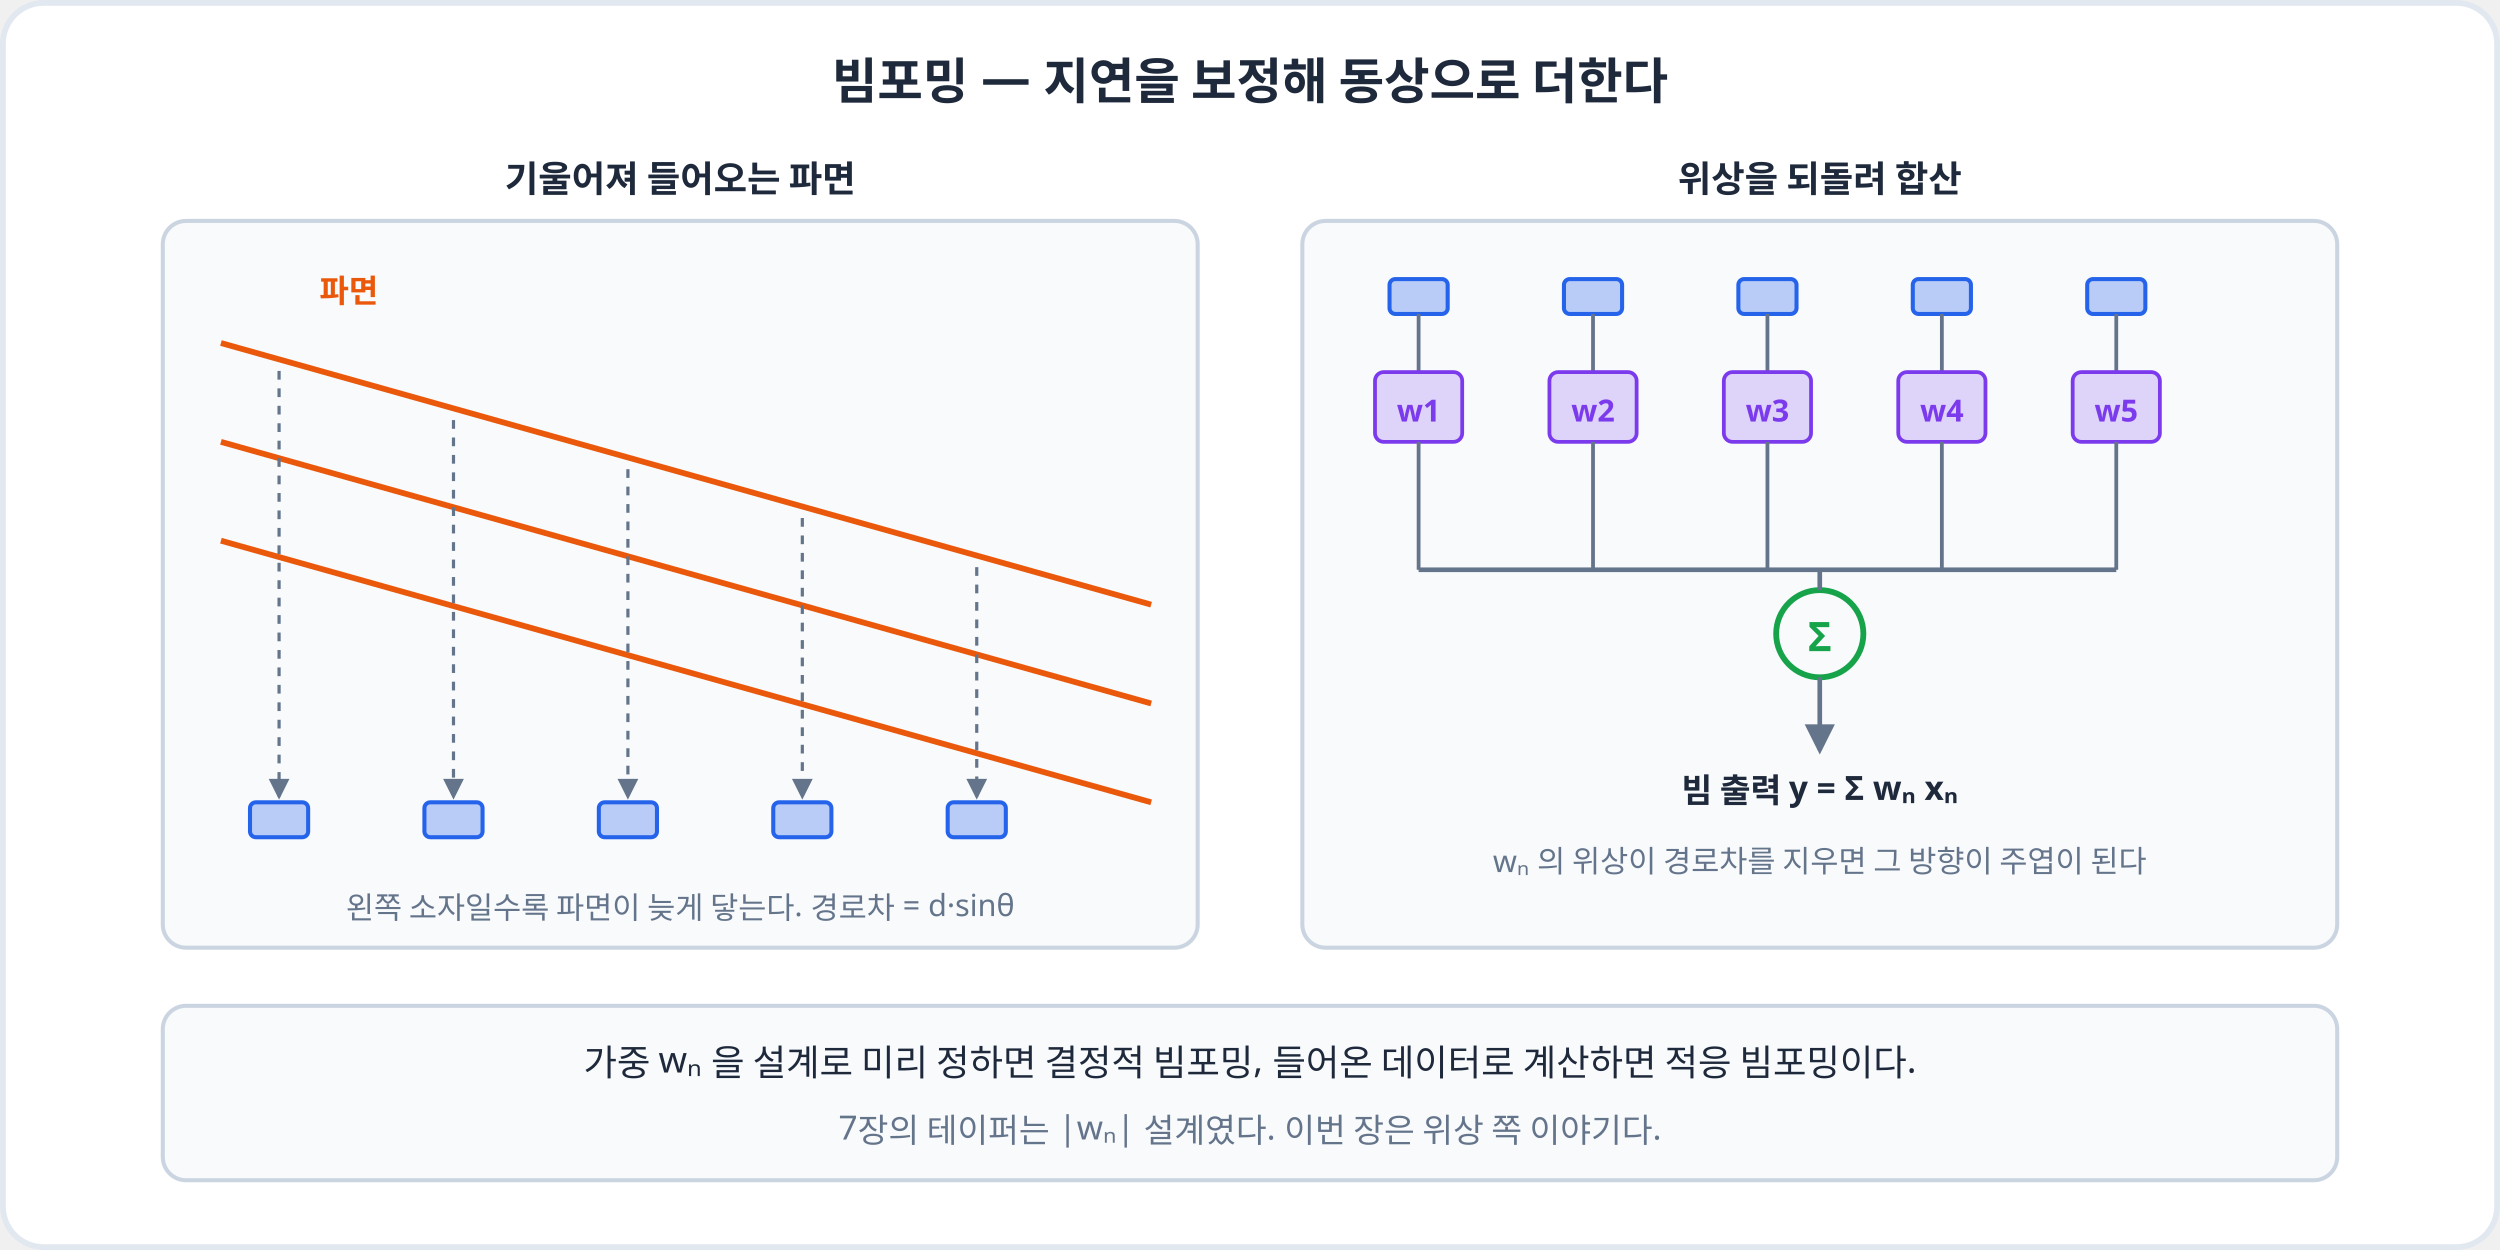
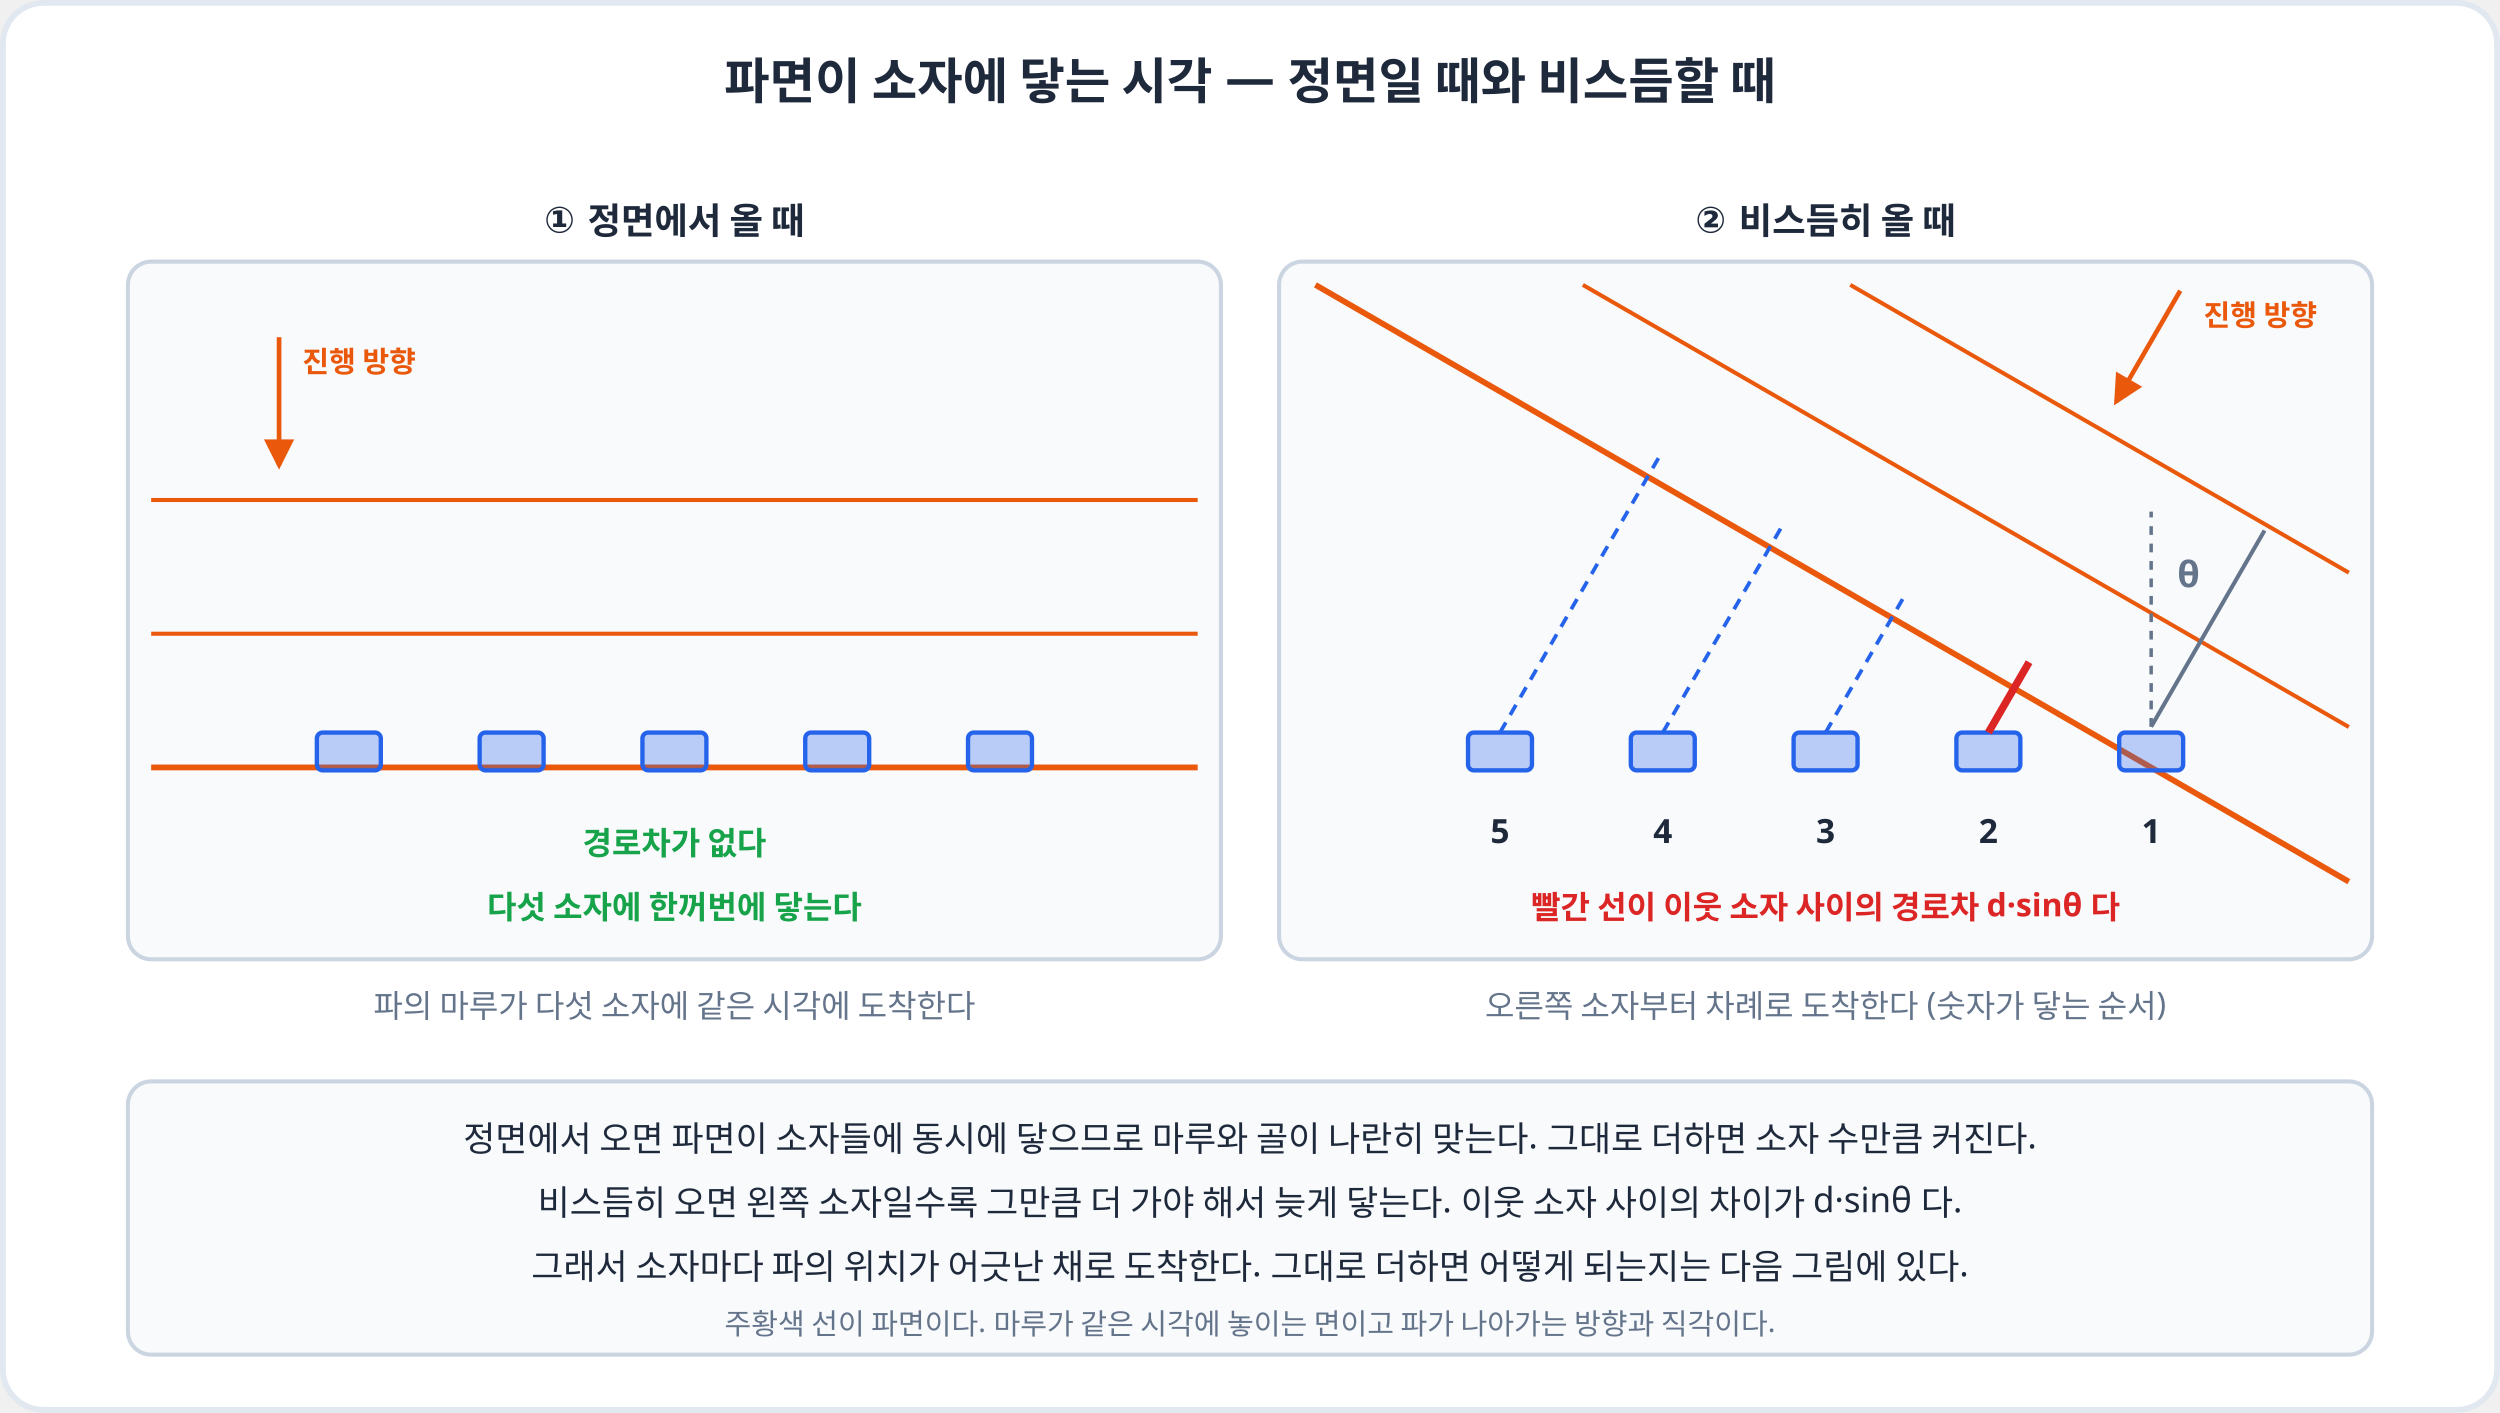
- <svg xmlns="http://www.w3.org/2000/svg" width="2580" height="1290" viewBox="0 0 860 430" font-family="Segoe UI, Malgun Gothic, Apple SD Gothic Neo, sans-serif">
+ <svg xmlns="http://www.w3.org/2000/svg" width="2580" height="1458" viewBox="0 0 860 486" font-family="Segoe UI, Malgun Gothic, Apple SD Gothic Neo, sans-serif">
  <defs>
    <marker id="ar-mute" viewBox="0 0 10 10" refX="8.5" refY="5" markerWidth="6.5" markerHeight="6.5" orient="auto-start-reverse">
      <path d="M0,0 L10,5 L0,10 z" fill="#64748b" />
    </marker>
    <marker id="ar-blue" viewBox="0 0 10 10" refX="8.5" refY="5" markerWidth="6.5" markerHeight="6.5" orient="auto-start-reverse">
      <path d="M0,0 L10,5 L0,10 z" fill="#2563eb" />
    </marker>
    <marker id="ar-orange" viewBox="0 0 10 10" refX="8.5" refY="5" markerWidth="6.5" markerHeight="6.5" orient="auto-start-reverse">
      <path d="M0,0 L10,5 L0,10 z" fill="#ea580c" />
    </marker>
    <marker id="ar-green" viewBox="0 0 10 10" refX="8.5" refY="5" markerWidth="6.5" markerHeight="6.5" orient="auto-start-reverse">
      <path d="M0,0 L10,5 L0,10 z" fill="#16a34a" />
    </marker>
    <marker id="ar-red" viewBox="0 0 10 10" refX="8.5" refY="5" markerWidth="6.5" markerHeight="6.5" orient="auto-start-reverse">
      <path d="M0,0 L10,5 L0,10 z" fill="#dc2626" />
    </marker>
    <marker id="ar-violet" viewBox="0 0 10 10" refX="8.5" refY="5" markerWidth="6.5" markerHeight="6.5" orient="auto-start-reverse">
      <path d="M0,0 L10,5 L0,10 z" fill="#7c3aed" />
    </marker>
    <marker id="ar-axis" viewBox="0 0 10 10" refX="8.5" refY="5" markerWidth="6.5" markerHeight="6.5" orient="auto-start-reverse">
      <path d="M0,0 L10,5 L0,10 z" fill="#94a3b8" />
    </marker>
    <marker id="ar-sky" viewBox="0 0 10 10" refX="8.5" refY="5" markerWidth="6.5" markerHeight="6.5" orient="auto-start-reverse">
      <path d="M0,0 L10,5 L0,10 z" fill="#0284c7" />
    </marker>
  </defs>
-   <rect x="1" y="1" width="858" height="428" rx="14" fill="#ffffff" stroke="#e2e8f0" stroke-width="2" />
-   <text x="430.0" y="34.0" font-size="17" fill="#1e293b" text-anchor="middle" font-weight="700">빔포밍 — 지연을 보정해 동상으로 더한다</text>
-   <rect x="56.0" y="76.0" width="356.0" height="250.0" rx="8" fill="#f8fafc" stroke="#cbd5e1" stroke-width="1.4" />
-   <text x="234.0" y="66.0" font-size="12.5" fill="#1e293b" text-anchor="middle" font-weight="700">기울어져 들어오는 파면</text>
-   <rect x="86.0" y="276.0" width="20.0" height="12.0" rx="2" fill="#2563eb" fill-opacity="0.3" />
-   <rect x="86.0" y="276.0" width="20.0" height="12.0" rx="2" fill="none" stroke="#2563eb" stroke-width="1.4" />
-   <rect x="146.0" y="276.0" width="20.0" height="12.0" rx="2" fill="#2563eb" fill-opacity="0.3" />
-   <rect x="146.0" y="276.0" width="20.0" height="12.0" rx="2" fill="none" stroke="#2563eb" stroke-width="1.4" />
-   <rect x="206.0" y="276.0" width="20.0" height="12.0" rx="2" fill="#2563eb" fill-opacity="0.3" />
-   <rect x="206.0" y="276.0" width="20.0" height="12.0" rx="2" fill="none" stroke="#2563eb" stroke-width="1.4" />
-   <rect x="266.0" y="276.0" width="20.0" height="12.0" rx="2" fill="#2563eb" fill-opacity="0.3" />
-   <rect x="266.0" y="276.0" width="20.0" height="12.0" rx="2" fill="none" stroke="#2563eb" stroke-width="1.4" />
-   <rect x="326.0" y="276.0" width="20.0" height="12.0" rx="2" fill="#2563eb" fill-opacity="0.3" />
-   <rect x="326.0" y="276.0" width="20.0" height="12.0" rx="2" fill="none" stroke="#2563eb" stroke-width="1.4" />
-   <line x1="76.0" y1="118.0" x2="396.0" y2="208.0" stroke="#ea580c" stroke-width="2.0" stroke-linecap="butt" />
-   <line x1="76.0" y1="152.0" x2="396.0" y2="242.0" stroke="#ea580c" stroke-width="2.0" stroke-linecap="butt" />
-   <line x1="76.0" y1="186.0" x2="396.0" y2="276.0" stroke="#ea580c" stroke-width="2.0" stroke-linecap="butt" />
-   <text x="120.0" y="104.0" font-size="11" fill="#ea580c" text-anchor="middle" font-weight="700">파면</text>
-   <line x1="96.0" y1="127.6" x2="96.0" y2="274.0" stroke="#64748b" stroke-width="1.1" stroke-linecap="butt" stroke-dasharray="3 3" marker-end="url(#ar-mute)" />
-   <line x1="156.0" y1="144.5" x2="156.0" y2="274.0" stroke="#64748b" stroke-width="1.1" stroke-linecap="butt" stroke-dasharray="3 3" marker-end="url(#ar-mute)" />
-   <line x1="216.0" y1="161.4" x2="216.0" y2="274.0" stroke="#64748b" stroke-width="1.1" stroke-linecap="butt" stroke-dasharray="3 3" marker-end="url(#ar-mute)" />
-   <line x1="276.0" y1="178.2" x2="276.0" y2="274.0" stroke="#64748b" stroke-width="1.1" stroke-linecap="butt" stroke-dasharray="3 3" marker-end="url(#ar-mute)" />
-   <line x1="336.0" y1="195.1" x2="336.0" y2="274.0" stroke="#64748b" stroke-width="1.1" stroke-linecap="butt" stroke-dasharray="3 3" marker-end="url(#ar-mute)" />
-   <line x1="96.0" y1="240.0" x2="336.0" y2="240.0" stroke="none" stroke-width="1.4" stroke-linecap="butt" />
-   <text x="234.0" y="316.0" font-size="10.5" fill="#64748b" text-anchor="middle" font-weight="400">왼쪽 소자일수록 파면이 늦게 닿는다. 경로차 = d·sinθ</text>
-   <rect x="448.0" y="76.0" width="356.0" height="250.0" rx="8" fill="#f8fafc" stroke="#cbd5e1" stroke-width="1.4" />
-   <text x="626.0" y="66.0" font-size="12.5" fill="#1e293b" text-anchor="middle" font-weight="700">위상을 되돌려 합산</text>
-   <rect x="478.0" y="96.0" width="20.0" height="12.0" rx="2" fill="#2563eb" fill-opacity="0.3" />
-   <rect x="478.0" y="96.0" width="20.0" height="12.0" rx="2" fill="none" stroke="#2563eb" stroke-width="1.4" />
-   <line x1="488.0" y1="108.0" x2="488.0" y2="128.0" stroke="#64748b" stroke-width="1.3" stroke-linecap="butt" />
-   <rect x="473.0" y="128.0" width="30.0" height="24.0" rx="3" fill="#7c3aed" fill-opacity="0.2" />
-   <rect x="473.0" y="128.0" width="30.0" height="24.0" rx="3" fill="none" stroke="#7c3aed" stroke-width="1.3" />
-   <text x="488.0" y="145.0" font-size="10.5" fill="#7c3aed" text-anchor="middle" font-weight="700">w1</text>
-   <line x1="488.0" y1="152.0" x2="488.0" y2="196.0" stroke="#64748b" stroke-width="1.3" stroke-linecap="butt" />
-   <rect x="538.0" y="96.0" width="20.0" height="12.0" rx="2" fill="#2563eb" fill-opacity="0.3" />
-   <rect x="538.0" y="96.0" width="20.0" height="12.0" rx="2" fill="none" stroke="#2563eb" stroke-width="1.4" />
-   <line x1="548.0" y1="108.0" x2="548.0" y2="128.0" stroke="#64748b" stroke-width="1.3" stroke-linecap="butt" />
-   <rect x="533.0" y="128.0" width="30.0" height="24.0" rx="3" fill="#7c3aed" fill-opacity="0.2" />
-   <rect x="533.0" y="128.0" width="30.0" height="24.0" rx="3" fill="none" stroke="#7c3aed" stroke-width="1.3" />
-   <text x="548.0" y="145.0" font-size="10.5" fill="#7c3aed" text-anchor="middle" font-weight="700">w2</text>
-   <line x1="548.0" y1="152.0" x2="548.0" y2="196.0" stroke="#64748b" stroke-width="1.3" stroke-linecap="butt" />
-   <rect x="598.0" y="96.0" width="20.0" height="12.0" rx="2" fill="#2563eb" fill-opacity="0.3" />
-   <rect x="598.0" y="96.0" width="20.0" height="12.0" rx="2" fill="none" stroke="#2563eb" stroke-width="1.4" />
-   <line x1="608.0" y1="108.0" x2="608.0" y2="128.0" stroke="#64748b" stroke-width="1.3" stroke-linecap="butt" />
-   <rect x="593.0" y="128.0" width="30.0" height="24.0" rx="3" fill="#7c3aed" fill-opacity="0.2" />
-   <rect x="593.0" y="128.0" width="30.0" height="24.0" rx="3" fill="none" stroke="#7c3aed" stroke-width="1.3" />
-   <text x="608.0" y="145.0" font-size="10.5" fill="#7c3aed" text-anchor="middle" font-weight="700">w3</text>
-   <line x1="608.0" y1="152.0" x2="608.0" y2="196.0" stroke="#64748b" stroke-width="1.3" stroke-linecap="butt" />
-   <rect x="658.0" y="96.0" width="20.0" height="12.0" rx="2" fill="#2563eb" fill-opacity="0.3" />
-   <rect x="658.0" y="96.0" width="20.0" height="12.0" rx="2" fill="none" stroke="#2563eb" stroke-width="1.4" />
-   <line x1="668.0" y1="108.0" x2="668.0" y2="128.0" stroke="#64748b" stroke-width="1.3" stroke-linecap="butt" />
-   <rect x="653.0" y="128.0" width="30.0" height="24.0" rx="3" fill="#7c3aed" fill-opacity="0.2" />
-   <rect x="653.0" y="128.0" width="30.0" height="24.0" rx="3" fill="none" stroke="#7c3aed" stroke-width="1.3" />
-   <text x="668.0" y="145.0" font-size="10.5" fill="#7c3aed" text-anchor="middle" font-weight="700">w4</text>
-   <line x1="668.0" y1="152.0" x2="668.0" y2="196.0" stroke="#64748b" stroke-width="1.3" stroke-linecap="butt" />
-   <rect x="718.0" y="96.0" width="20.0" height="12.0" rx="2" fill="#2563eb" fill-opacity="0.3" />
-   <rect x="718.0" y="96.0" width="20.0" height="12.0" rx="2" fill="none" stroke="#2563eb" stroke-width="1.4" />
-   <line x1="728.0" y1="108.0" x2="728.0" y2="128.0" stroke="#64748b" stroke-width="1.3" stroke-linecap="butt" />
-   <rect x="713.0" y="128.0" width="30.0" height="24.0" rx="3" fill="#7c3aed" fill-opacity="0.2" />
-   <rect x="713.0" y="128.0" width="30.0" height="24.0" rx="3" fill="none" stroke="#7c3aed" stroke-width="1.3" />
-   <text x="728.0" y="145.0" font-size="10.5" fill="#7c3aed" text-anchor="middle" font-weight="700">w5</text>
-   <line x1="728.0" y1="152.0" x2="728.0" y2="196.0" stroke="#64748b" stroke-width="1.3" stroke-linecap="butt" />
-   <line x1="488.0" y1="196.0" x2="728.0" y2="196.0" stroke="#64748b" stroke-width="1.6" stroke-linecap="butt" />
-   <circle cx="626.0" cy="218.0" r="15" fill="none" stroke="#16a34a" stroke-width="2.0" />
-   <text x="626.0" y="224.0" font-size="14" fill="#16a34a" text-anchor="middle" font-weight="700">Σ</text>
-   <line x1="626.0" y1="196.0" x2="626.0" y2="203.0" stroke="#64748b" stroke-width="1.6" stroke-linecap="butt" />
-   <line x1="626.0" y1="233.0" x2="626.0" y2="258.0" stroke="#64748b" stroke-width="1.6" stroke-linecap="butt" marker-end="url(#ar-mute)" />
-   <text x="626.0" y="276.0" font-size="11.5" fill="#1e293b" text-anchor="middle" font-weight="700">빔 출력  y = Σ wₙ xₙ</text>
-   <text x="626.0" y="300.0" font-size="10.5" fill="#64748b" text-anchor="middle" font-weight="400">wₙ 의 위상이 경로차를 지우면 그 방향이 주엽이 된다</text>
-   <rect x="56.0" y="346.0" width="748.0" height="60.0" rx="8" fill="#f8fafc" stroke="#cbd5e1" stroke-width="1.4" />
-   <text x="430.0" y="370.0" font-size="12.5" fill="#1e293b" text-anchor="middle" font-weight="400">가중 wₙ 을 설계로 미리 정하면 결정적 빔포밍, 들어온 데이터로 계산하면 적응 빔포밍이다.</text>
-   <text x="430.0" y="392.0" font-size="11.5" fill="#64748b" text-anchor="middle" font-weight="400">7장의 테이퍼는 |wₙ| 설계였다. 이번 장은 위상 쪽 이야기다.</text>
+   <rect x="1" y="1" width="858" height="484" rx="14" fill="#ffffff" stroke="#e2e8f0" stroke-width="2" />
+   <text x="430.0" y="34.0" font-size="17" fill="#1e293b" text-anchor="middle" font-weight="700">파면이 소자에 닿는 시각 — 정면일 때와 비스듬할 때</text>
+   <rect x="44.0" y="90.0" width="376.0" height="240.0" rx="8" fill="#f8fafc" stroke="#cbd5e1" stroke-width="1.4" />
+   <text x="232.0" y="80.0" font-size="12.5" fill="#1e293b" text-anchor="middle" font-weight="700">① 정면에서 올 때</text>
+   <line x1="52.0" y1="264.0" x2="412.0" y2="264.0" stroke="#ea580c" stroke-width="2.0" stroke-linecap="butt" />
+   <line x1="52.0" y1="218.0" x2="412.0" y2="218.0" stroke="#ea580c" stroke-width="1.4" stroke-linecap="butt" />
+   <line x1="52.0" y1="172.0" x2="412.0" y2="172.0" stroke="#ea580c" stroke-width="1.4" stroke-linecap="butt" />
+   <line x1="96.0" y1="116.0" x2="96.0" y2="160.0" stroke="#ea580c" stroke-width="1.6" stroke-linecap="butt" marker-end="url(#ar-orange)" />
+   <text x="104.0" y="128.0" font-size="10" fill="#ea580c" text-anchor="start" font-weight="700">진행 방향</text>
+   <rect x="109.0" y="252.0" width="22.0" height="13.0" rx="2" fill="#2563eb" fill-opacity="0.3" />
+   <rect x="109.0" y="252.0" width="22.0" height="13.0" rx="2" fill="none" stroke="#2563eb" stroke-width="1.5" />
+   <rect x="165.0" y="252.0" width="22.0" height="13.0" rx="2" fill="#2563eb" fill-opacity="0.3" />
+   <rect x="165.0" y="252.0" width="22.0" height="13.0" rx="2" fill="none" stroke="#2563eb" stroke-width="1.5" />
+   <rect x="221.0" y="252.0" width="22.0" height="13.0" rx="2" fill="#2563eb" fill-opacity="0.3" />
+   <rect x="221.0" y="252.0" width="22.0" height="13.0" rx="2" fill="none" stroke="#2563eb" stroke-width="1.5" />
+   <rect x="277.0" y="252.0" width="22.0" height="13.0" rx="2" fill="#2563eb" fill-opacity="0.3" />
+   <rect x="277.0" y="252.0" width="22.0" height="13.0" rx="2" fill="none" stroke="#2563eb" stroke-width="1.5" />
+   <rect x="333.0" y="252.0" width="22.0" height="13.0" rx="2" fill="#2563eb" fill-opacity="0.3" />
+   <rect x="333.0" y="252.0" width="22.0" height="13.0" rx="2" fill="none" stroke="#2563eb" stroke-width="1.5" />
+   <text x="232.0" y="294.0" font-size="11" fill="#16a34a" text-anchor="middle" font-weight="700">경로차가 없다</text>
+   <text x="232.0" y="316.0" font-size="11" fill="#16a34a" text-anchor="middle" font-weight="700">다섯 소자에 한꺼번에 닿는다</text>
+   <text x="232.0" y="350.0" font-size="11" fill="#64748b" text-anchor="middle" font-weight="400">파의 마루가 다섯 소자에 같은 시각에 도착한다</text>
+   <rect x="440.0" y="90.0" width="376.0" height="240.0" rx="8" fill="#f8fafc" stroke="#cbd5e1" stroke-width="1.4" />
+   <text x="628.0" y="80.0" font-size="12.5" fill="#1e293b" text-anchor="middle" font-weight="700">② 비스듬히 올 때</text>
+   <line x1="452.5" y1="98.0" x2="808.0" y2="303.3" stroke="#ea580c" stroke-width="2.0" stroke-linecap="butt" />
+   <line x1="544.5" y1="98.0" x2="808.0" y2="250.1" stroke="#ea580c" stroke-width="1.4" stroke-linecap="butt" />
+   <line x1="636.5" y1="98.0" x2="808.0" y2="197.0" stroke="#ea580c" stroke-width="1.4" stroke-linecap="butt" />
+   <line x1="750.0" y1="100.0" x2="728.0" y2="138.1" stroke="#ea580c" stroke-width="1.6" stroke-linecap="butt" marker-end="url(#ar-orange)" />
+   <text x="758.0" y="112.0" font-size="10" fill="#ea580c" text-anchor="start" font-weight="700">진행 방향</text>
+   <line x1="516.0" y1="252.0" x2="572.0" y2="155.0" stroke="#2563eb" stroke-width="1.3" stroke-linecap="butt" stroke-dasharray="4 3" />
+   <rect x="505.0" y="252.0" width="22.0" height="13.0" rx="2" fill="#2563eb" fill-opacity="0.3" />
+   <rect x="505.0" y="252.0" width="22.0" height="13.0" rx="2" fill="none" stroke="#2563eb" stroke-width="1.5" />
+   <text x="516.0" y="290.0" font-size="11.5" fill="#1e293b" text-anchor="middle" font-weight="700">5</text>
+   <line x1="572.0" y1="252.0" x2="614.0" y2="179.3" stroke="#2563eb" stroke-width="1.3" stroke-linecap="butt" stroke-dasharray="4 3" />
+   <rect x="561.0" y="252.0" width="22.0" height="13.0" rx="2" fill="#2563eb" fill-opacity="0.3" />
+   <rect x="561.0" y="252.0" width="22.0" height="13.0" rx="2" fill="none" stroke="#2563eb" stroke-width="1.5" />
+   <text x="572.0" y="290.0" font-size="11.5" fill="#1e293b" text-anchor="middle" font-weight="700">4</text>
+   <line x1="628.0" y1="252.0" x2="656.0" y2="203.5" stroke="#2563eb" stroke-width="1.3" stroke-linecap="butt" stroke-dasharray="4 3" />
+   <rect x="617.0" y="252.0" width="22.0" height="13.0" rx="2" fill="#2563eb" fill-opacity="0.3" />
+   <rect x="617.0" y="252.0" width="22.0" height="13.0" rx="2" fill="none" stroke="#2563eb" stroke-width="1.5" />
+   <text x="628.0" y="290.0" font-size="11.5" fill="#1e293b" text-anchor="middle" font-weight="700">3</text>
+   <line x1="684.0" y1="252.0" x2="698.0" y2="227.8" stroke="#2563eb" stroke-width="1.3" stroke-linecap="butt" stroke-dasharray="4 3" />
+   <rect x="673.0" y="252.0" width="22.0" height="13.0" rx="2" fill="#2563eb" fill-opacity="0.3" />
+   <rect x="673.0" y="252.0" width="22.0" height="13.0" rx="2" fill="none" stroke="#2563eb" stroke-width="1.5" />
+   <text x="684.0" y="290.0" font-size="11.5" fill="#1e293b" text-anchor="middle" font-weight="700">2</text>
+   <rect x="729.0" y="252.0" width="22.0" height="13.0" rx="2" fill="#2563eb" fill-opacity="0.3" />
+   <rect x="729.0" y="252.0" width="22.0" height="13.0" rx="2" fill="none" stroke="#2563eb" stroke-width="1.5" />
+   <text x="740.0" y="290.0" font-size="11.5" fill="#1e293b" text-anchor="middle" font-weight="700">1</text>
+   <line x1="684.0" y1="252.0" x2="698.0" y2="227.8" stroke="#dc2626" stroke-width="2.6" stroke-linecap="butt" />
+   <text x="628.0" y="316.0" font-size="11" fill="#dc2626" text-anchor="middle" font-weight="700">빨간 선이 이웃 소자 사이의 경로차 d·sinθ 다</text>
+   <line x1="740.0" y1="250.0" x2="740.0" y2="176.0" stroke="#64748b" stroke-width="1.2" stroke-linecap="butt" stroke-dasharray="3 3" />
+   <line x1="740.0" y1="250.0" x2="779.0" y2="182.5" stroke="#64748b" stroke-width="1.4" stroke-linecap="butt" />
+   <text x="749.0" y="202.0" font-size="12.5" fill="#64748b" text-anchor="start" font-weight="700">θ</text>
+   <text x="628.0" y="350.0" font-size="11" fill="#64748b" text-anchor="middle" font-weight="400">오른쪽 소자부터 차례로 도착한다 (숫자가 닿는 순서)</text>
+   <rect x="44.0" y="372.0" width="772.0" height="94.0" rx="8" fill="#f8fafc" stroke="#cbd5e1" stroke-width="1.4" />
+   <text x="430.0" y="396.0" font-size="12" fill="#1e293b" text-anchor="middle" font-weight="400">정면에서 오면 파면이 소자들에 동시에 닿으므로 마루와 골이 나란히 맞는다. 그대로 더하면 소자 수만큼 커진다.</text>
+   <text x="430.0" y="418.0" font-size="12" fill="#1e293b" text-anchor="middle" font-weight="400">비스듬히 오면 왼쪽 소자일수록 그만큼 더 가야 해서 늦게 닿는다. 이웃 소자 사이의 차이가 d·sinθ 다.</text>
+   <text x="430.0" y="440.0" font-size="12" fill="#1e293b" text-anchor="middle" font-weight="400">그래서 소자마다 파의 위치가 어긋난 채로 도착한다. 그대로 더하면 어떻게 되는지는 다음 그림에 있다.</text>
+   <text x="430.0" y="459.0" font-size="10" fill="#64748b" text-anchor="middle" font-weight="400">주황색 선이 파면이다. 마루가 같은 시각에 놓이는 면이고 파가 나아가는 방향과 직각이다.</text>
</svg>
